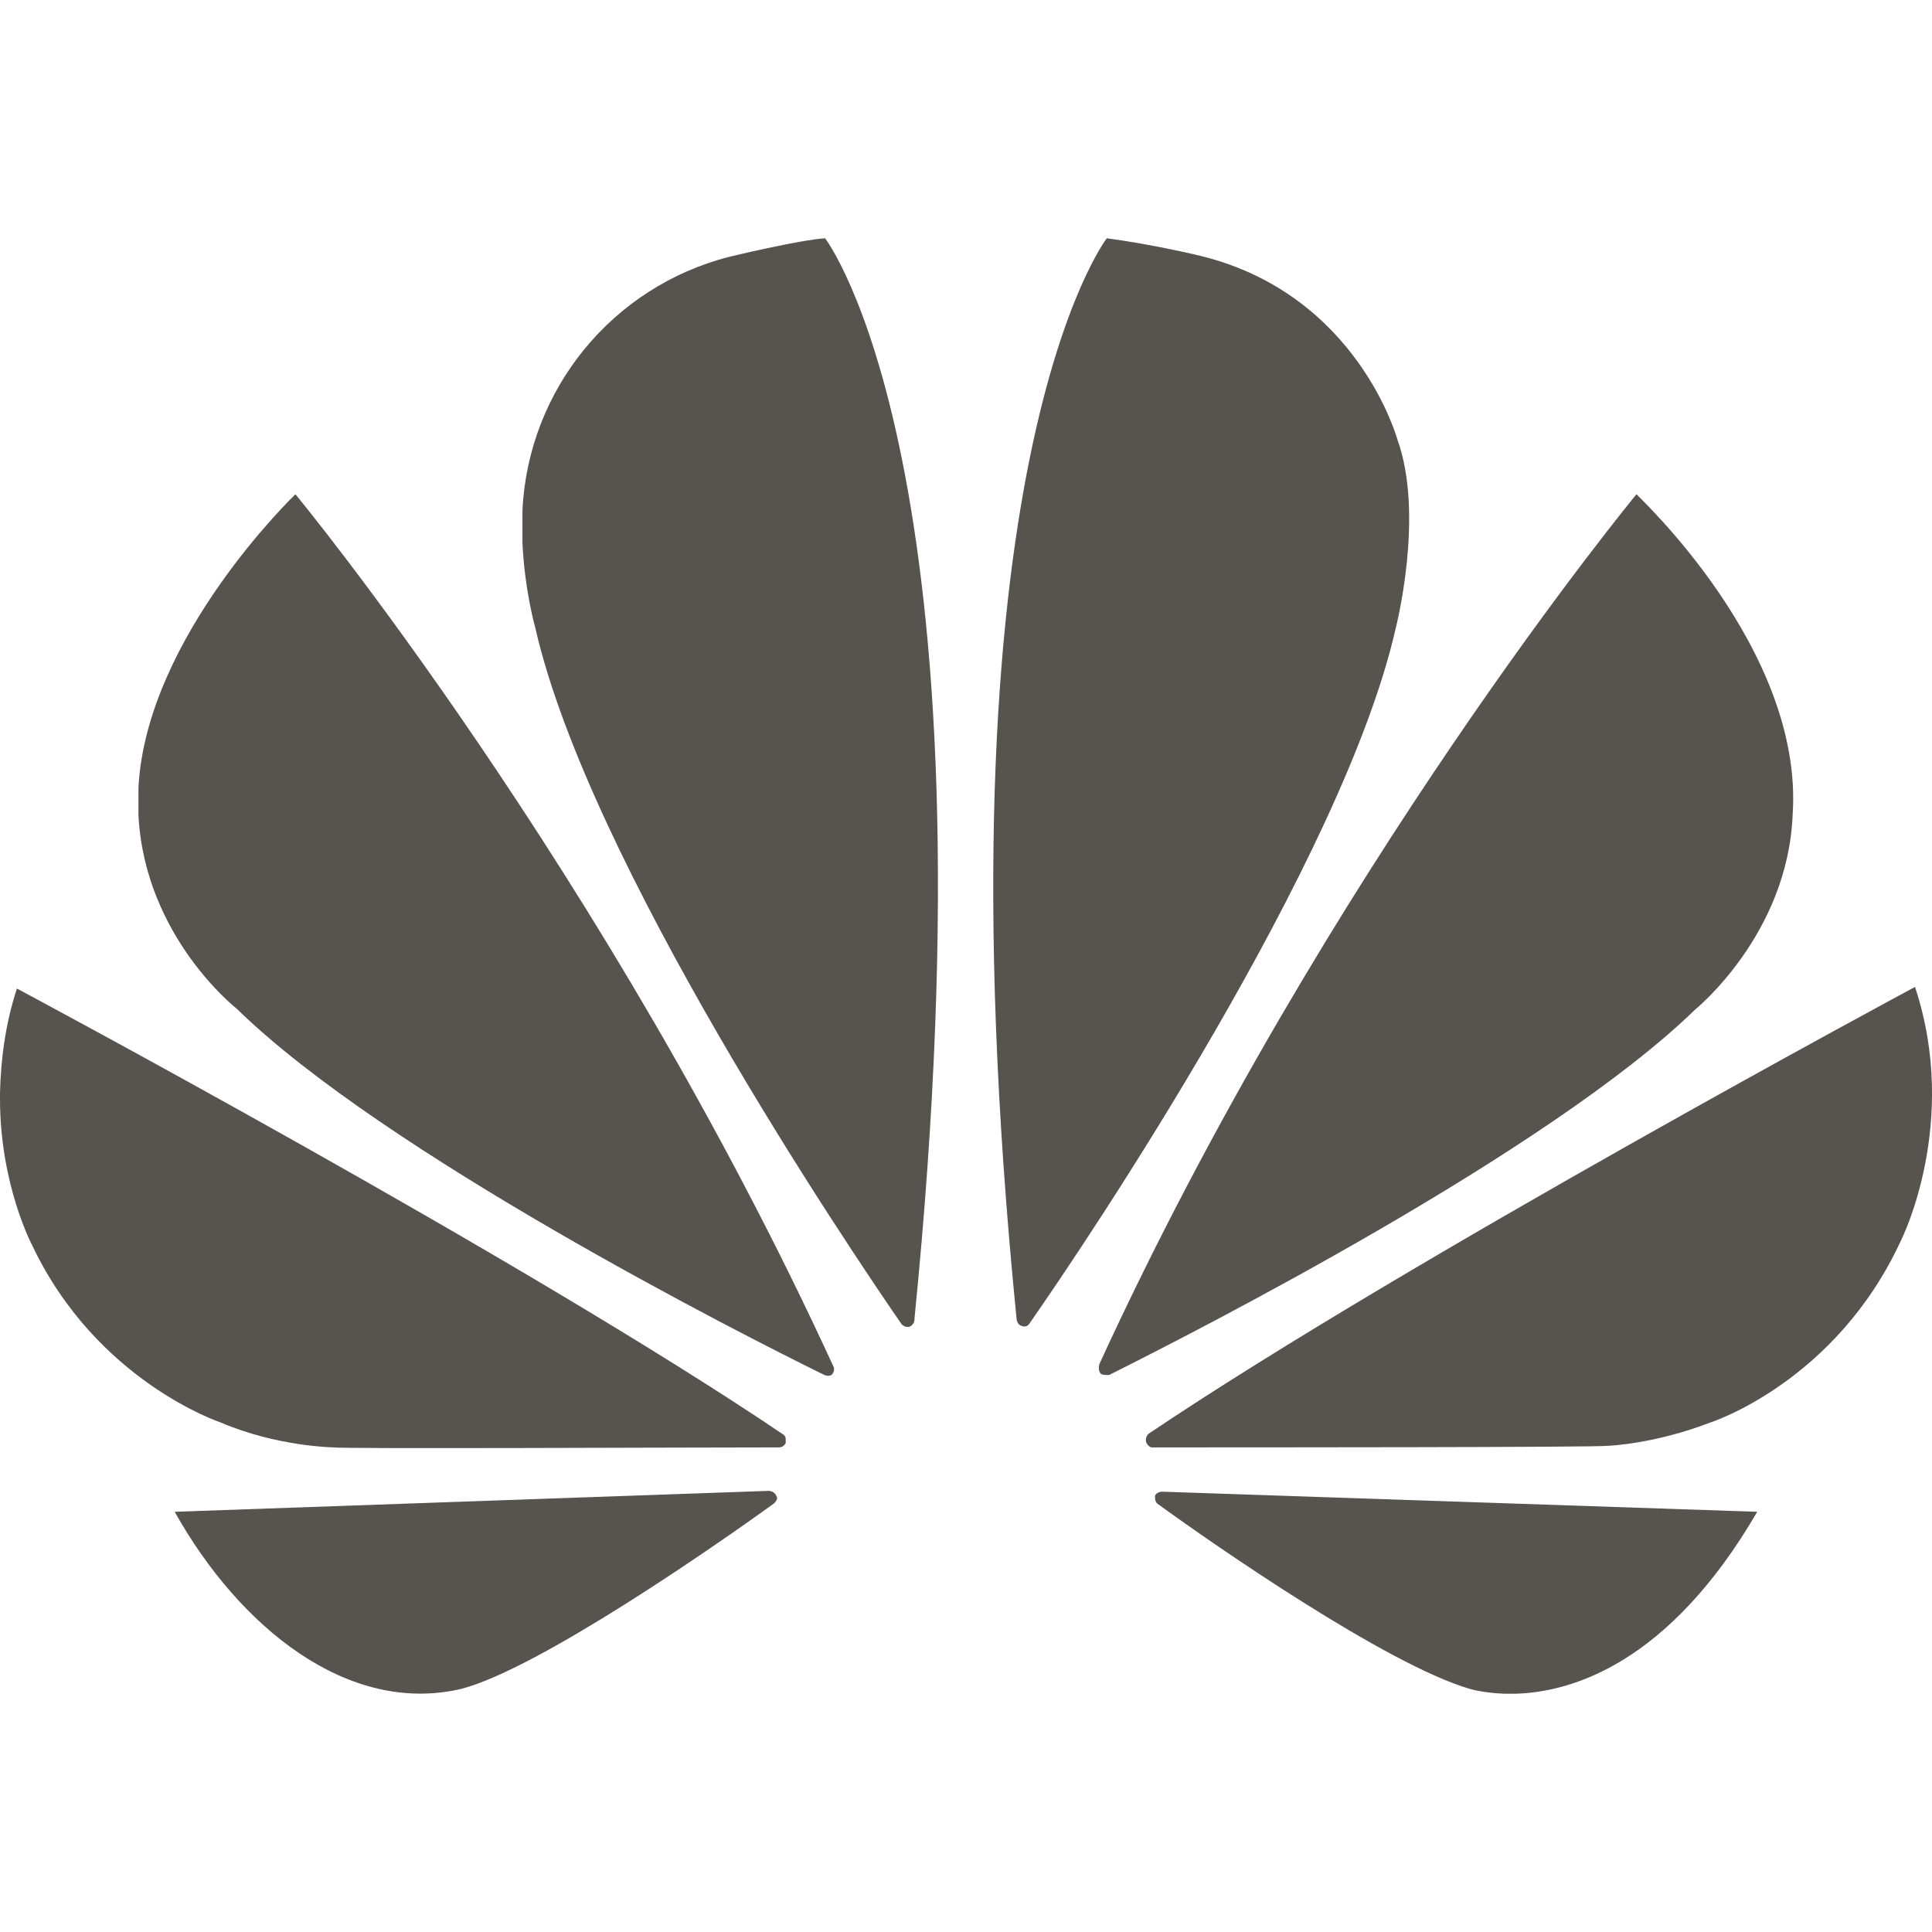
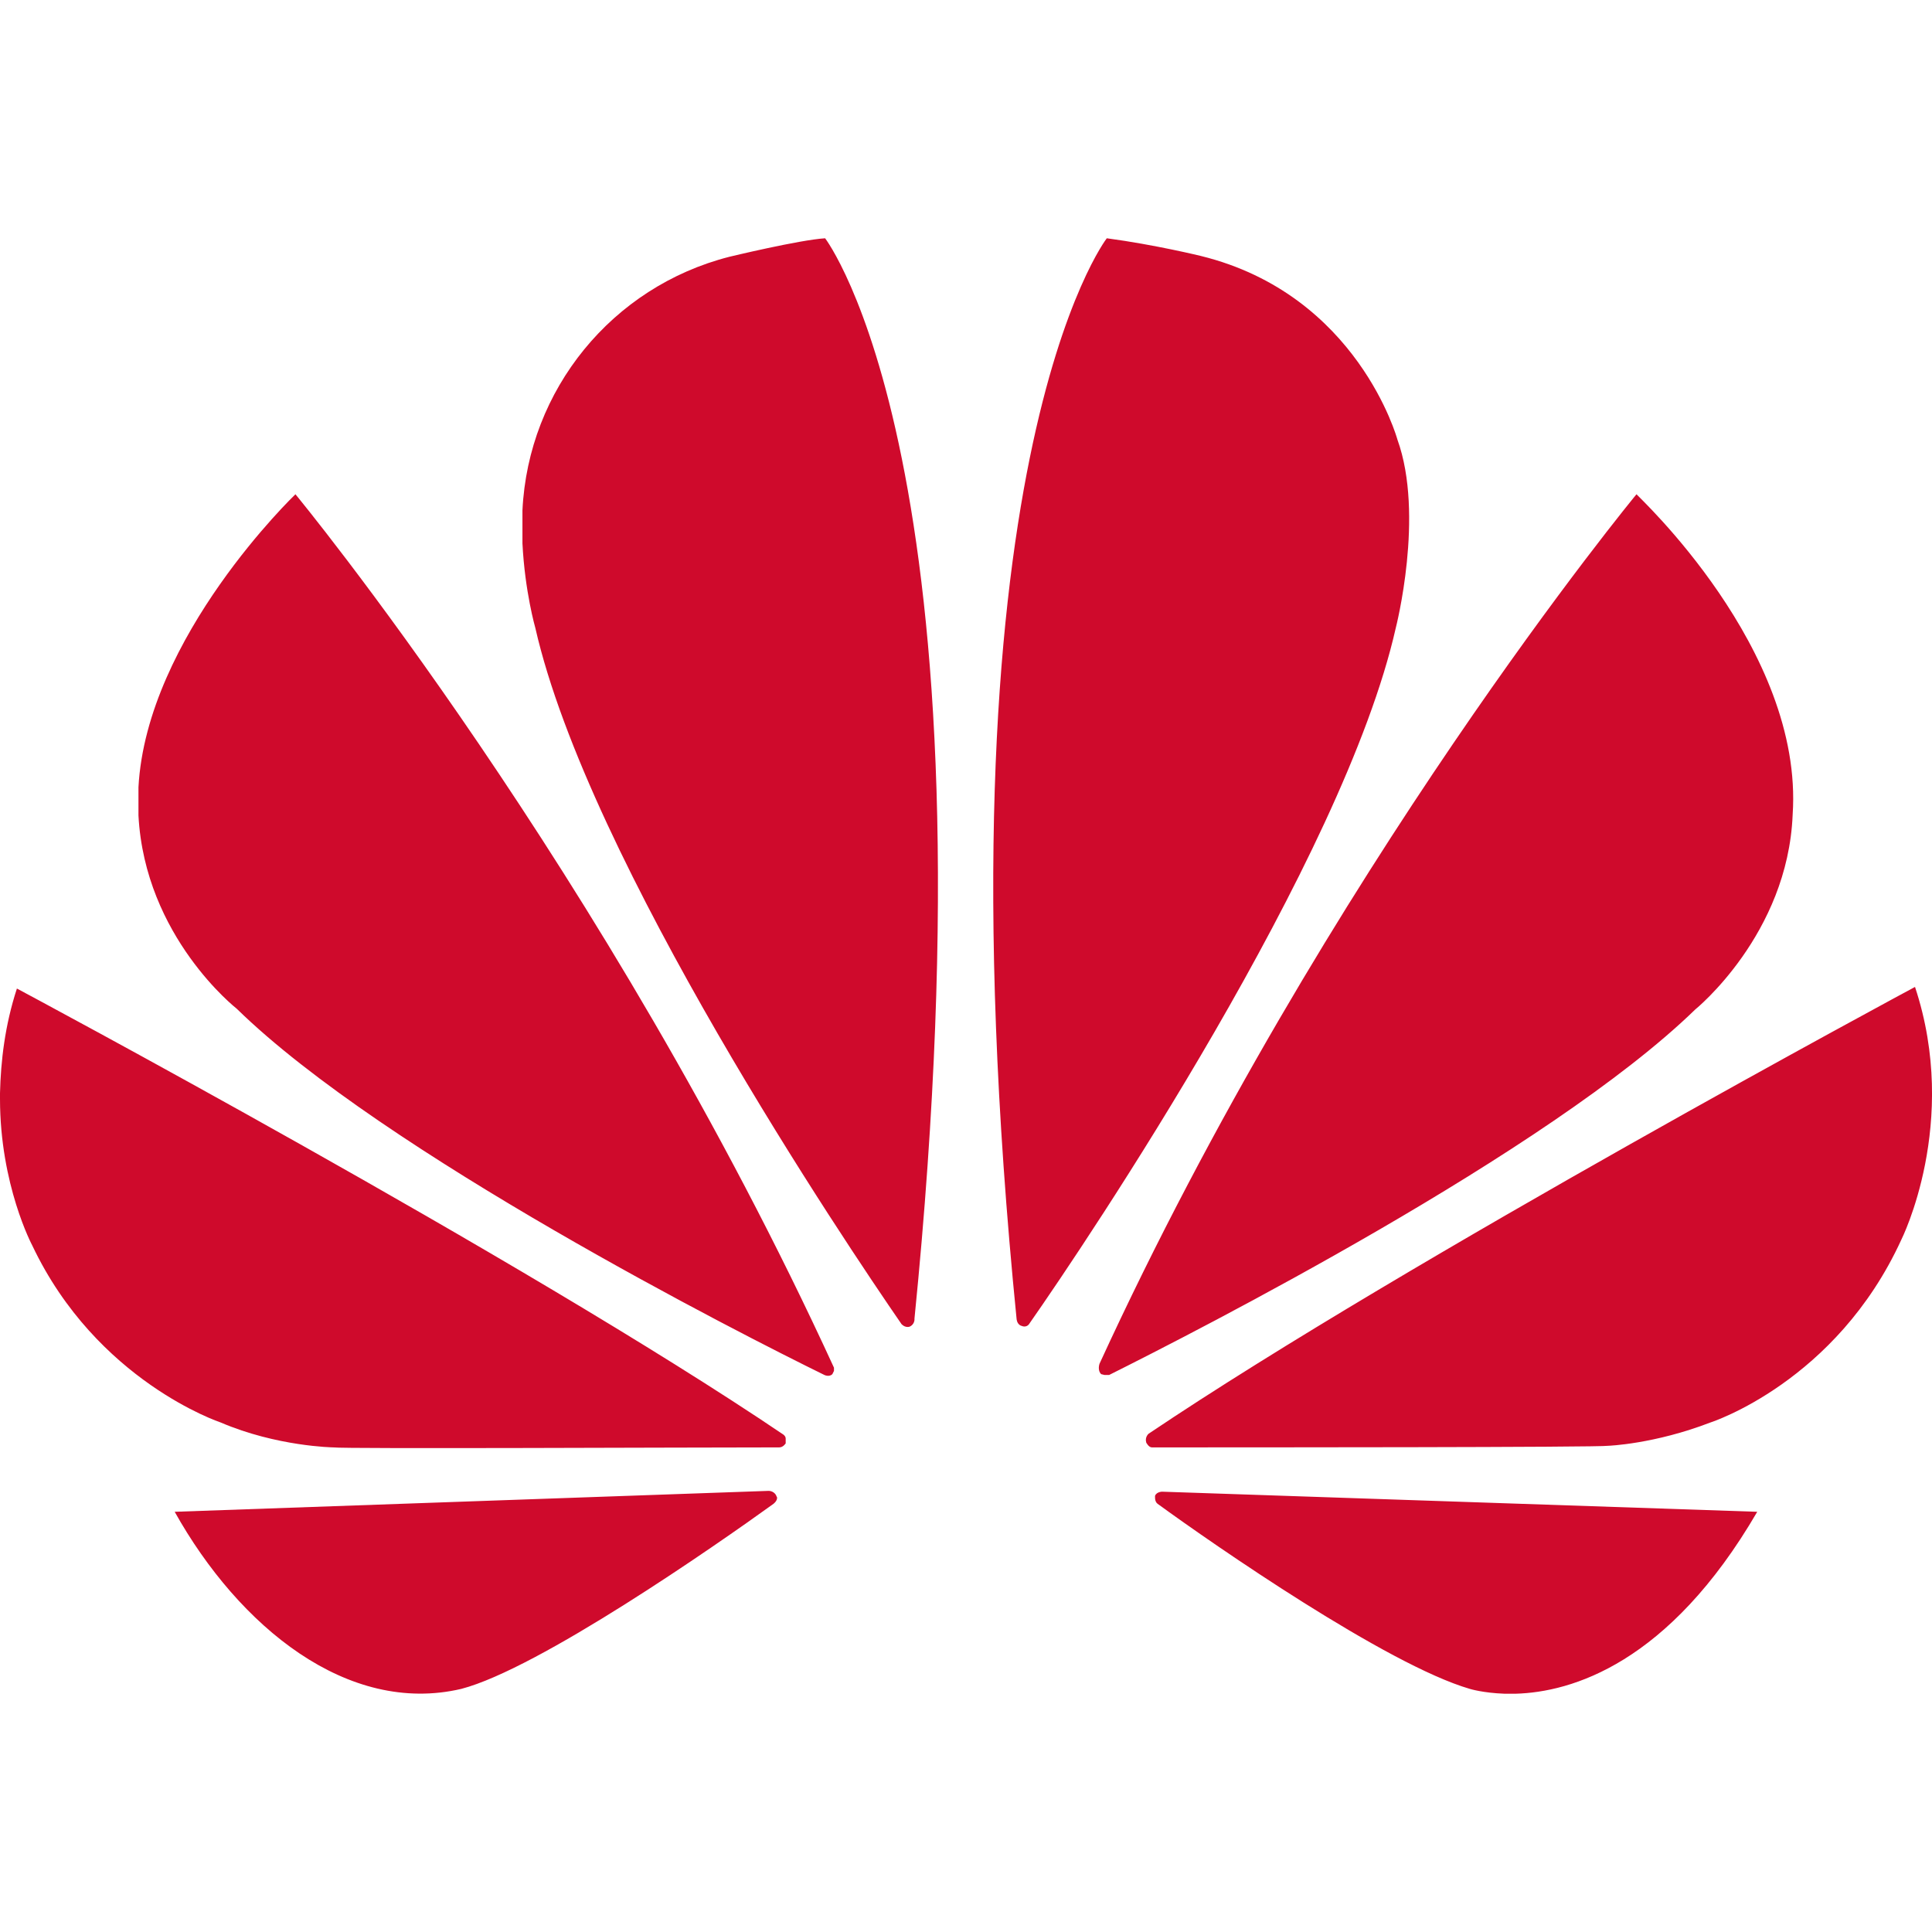
- <svg xmlns="http://www.w3.org/2000/svg" viewBox="0 0 24 24" fill="#57534e">
+ <svg xmlns="http://www.w3.org/2000/svg" width="24" height="24" viewBox="0 0 24 24" fill="#CF0A2C">
  <path d="M3.67 6.14S1.82 7.91 1.72 9.78v.35c.08 1.51 1.22 2.4 1.22 2.4 1.83 1.79 6.26 4.04 7.3 4.55 0 0 .06.03.1-.01l.02-.04v-.04C7.52 10.8 3.67 6.14 3.67 6.14zM9.65 18.6c-.02-.08-.1-.08-.1-.08l-7.38.26c.8 1.43 2.15 2.53 3.56 2.2.96-.25 3.16-1.78 3.88-2.3.06-.05.04-.09.04-.09zm.08-.78C6.49 15.63.21 12.28.21 12.28c-.15.46-.2.9-.21 1.3v.07c0 1.07.4 1.82.4 1.82.8 1.69 2.34 2.2 2.34 2.2.7.3 1.4.31 1.4.31.12.02 4.4 0 5.54 0 .05 0 .08-.05.08-.05v-.06c0-.03-.03-.05-.03-.05zM9.06 3.19a3.42 3.42 0 00-2.57 3.15v.41c.03.6.16 1.05.16 1.05.66 2.9 3.86 7.65 4.55 8.65.05.05.1.03.1.03a.1.1 0 00.06-.1c1.06-10.6-1.11-13.42-1.11-13.42-.32.02-1.19.23-1.19.23zm8.299 2.27s-.49-1.8-2.44-2.28c0 0-.57-.14-1.17-.22 0 0-2.18 2.81-1.12 13.43.01.07.06.08.06.08.07.03.1-.03.1-.03.72-1.03 3.9-5.76 4.55-8.64 0 0 .36-1.4.02-2.34zm-2.92 13.07s-.07 0-.09.05c0 0-.01.07.03.1.7.51 2.85 2 3.88 2.3 0 0 .16.05.43.06h.14c.69-.02 1.9-.37 3-2.26l-7.4-.25zm7.83-8.41c.14-2.06-1.94-3.97-1.94-3.98 0 0-3.85 4.66-6.67 10.8 0 0-.03.08.02.13l.04.01h.06c1.06-.53 5.46-2.77 7.28-4.54 0 0 1.15-.93 1.21-2.42zm1.52 2.14s-6.28 3.37-9.52 5.55c0 0-.05.04-.03.11 0 0 .03.06.07.06 1.16 0 5.56 0 5.67-.02 0 0 .57-.02 1.27-.29 0 0 1.56-.5 2.37-2.27 0 0 .73-1.45.17-3.14z" />
</svg>
